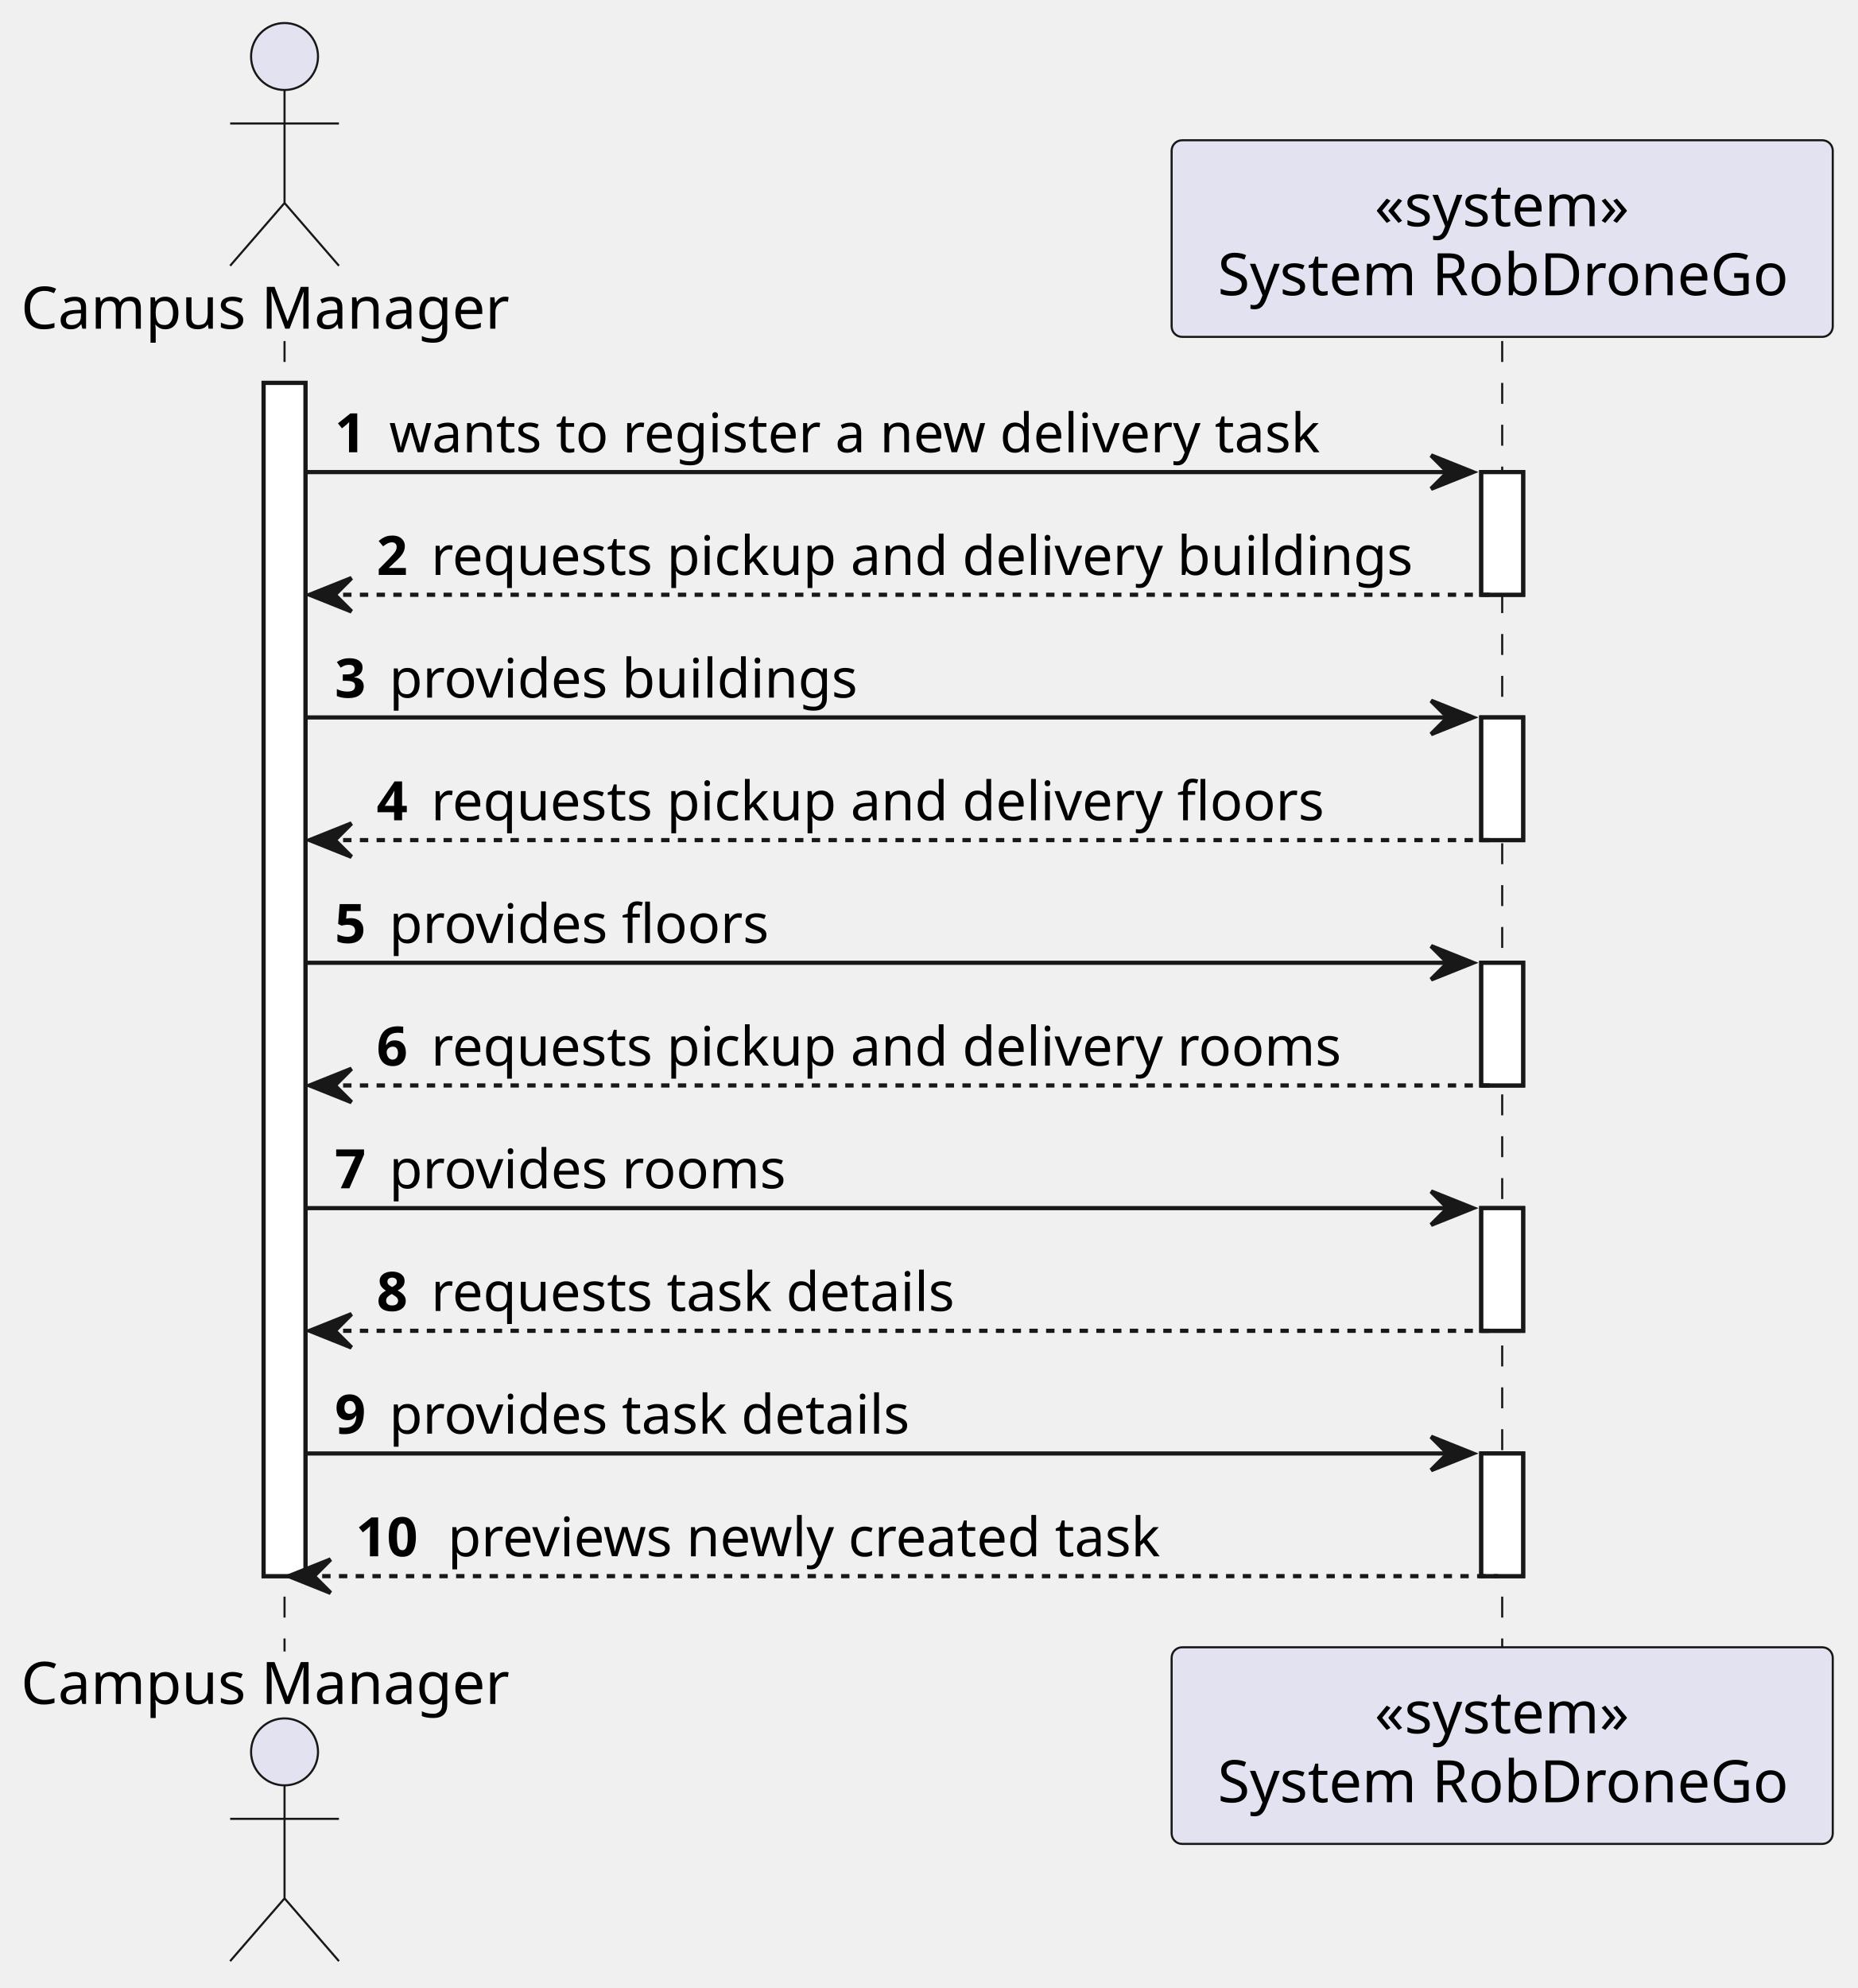
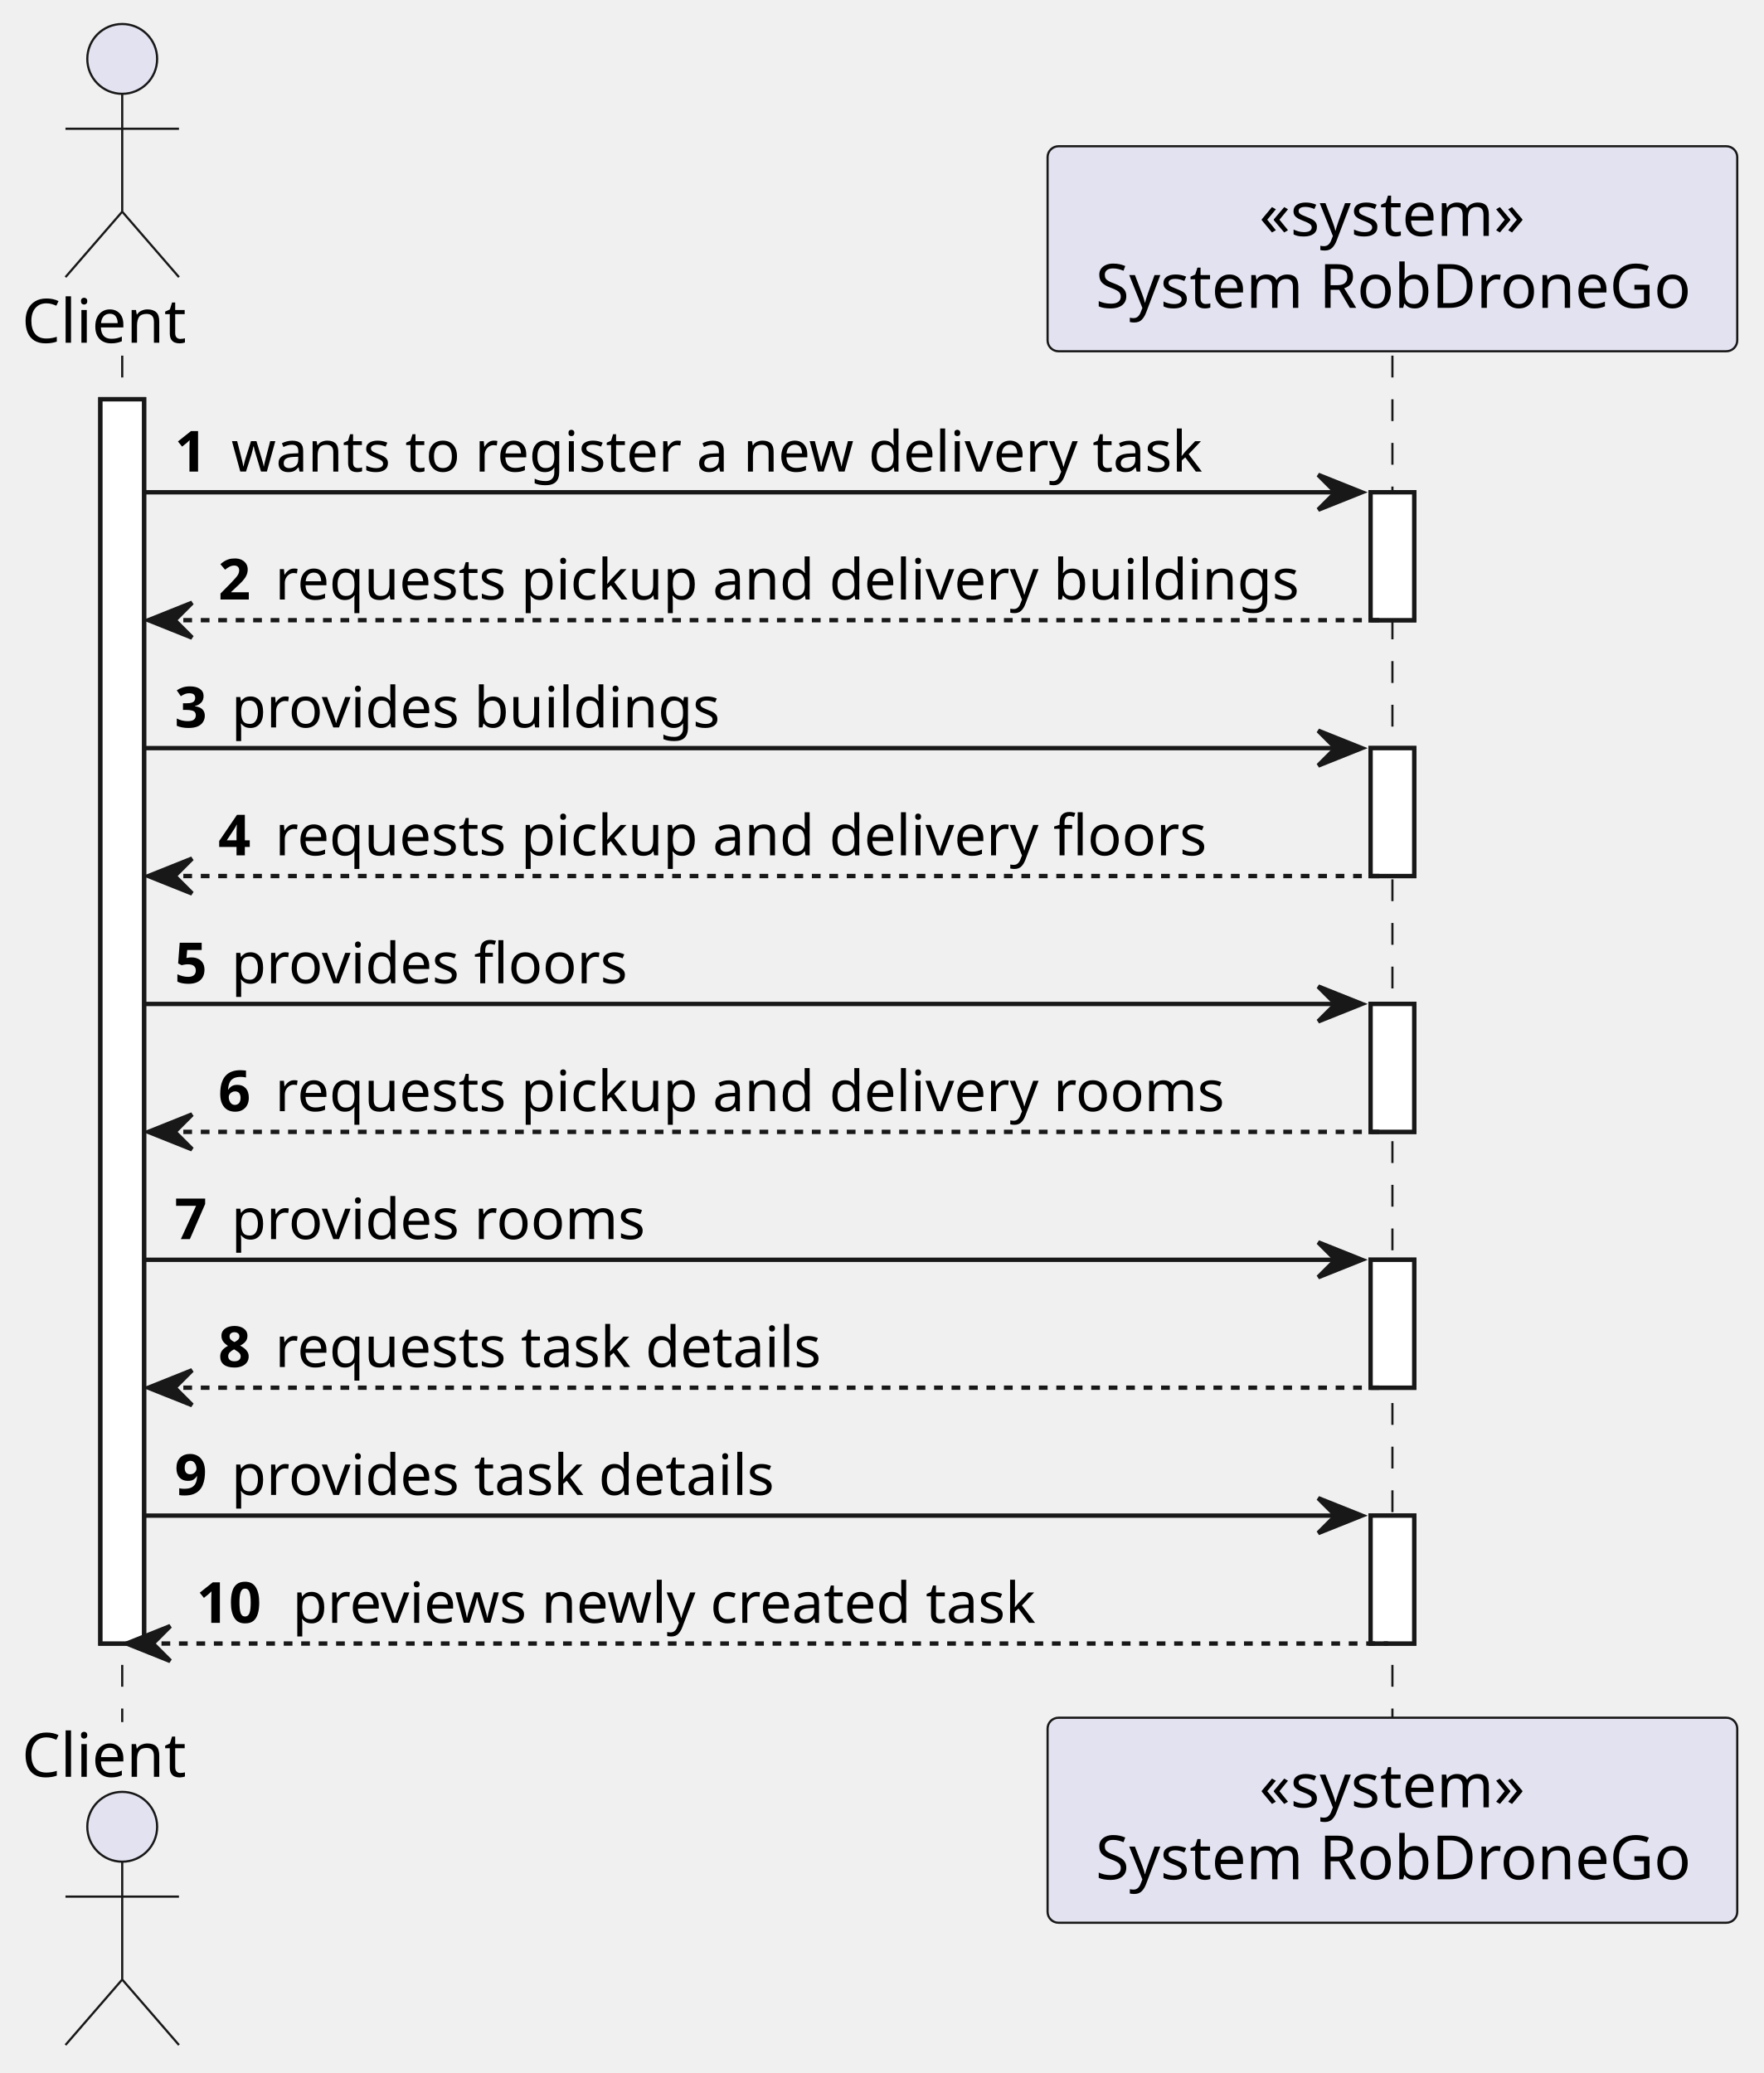
- <svg xmlns="http://www.w3.org/2000/svg" contentStyleType="text/css" height="475px" preserveAspectRatio="none" style="width:444px;height:475px;background:#FFFFFF;" version="1.1" viewBox="0 0 444 475" width="444px" zoomAndPan="magnify">
+ <svg xmlns="http://www.w3.org/2000/svg" contentStyleType="text/css" height="475px" preserveAspectRatio="none" style="width:404px;height:475px;background:#FFFFFF;" version="1.1" viewBox="0 0 404 475" width="404px" zoomAndPan="magnify">
  <defs />
  <g>
-     <rect fill="#FFFFFF" height="285.106" style="stroke:#181818;stroke-width:1.0;" width="10" x="63" y="91.488" />
-     <rect fill="#FFFFFF" height="29.311" style="stroke:#181818;stroke-width:1.0;" width="10" x="354" y="112.799" />
-     <rect fill="#FFFFFF" height="29.311" style="stroke:#181818;stroke-width:1.0;" width="10" x="354" y="171.42" />
-     <rect fill="#FFFFFF" height="29.311" style="stroke:#181818;stroke-width:1.0;" width="10" x="354" y="230.041" />
-     <rect fill="#FFFFFF" height="29.311" style="stroke:#181818;stroke-width:1.0;" width="10" x="354" y="288.662" />
-     <rect fill="#FFFFFF" height="29.311" style="stroke:#181818;stroke-width:1.0;" width="10" x="354" y="347.283" />
-     <line style="stroke:#181818;stroke-width:0.5;stroke-dasharray:5.0,5.0;" x1="68" x2="68" y1="81.488" y2="394.594" />
-     <line style="stroke:#181818;stroke-width:0.5;stroke-dasharray:5.0,5.0;" x1="359" x2="359" y1="81.488" y2="394.594" />
-     <text fill="#000000" font-family="sans-serif" font-size="14" lengthAdjust="spacing" textLength="120" x="5" y="78.535">Campus Manager</text>
-     <ellipse cx="68" cy="13.5" fill="#E2E2F0" rx="8" ry="8" style="stroke:#181818;stroke-width:0.5;" />
-     <path d="M68,21.5 L68,48.5 M55,29.5 L81,29.5 M68,48.5 L55,63.5 M68,48.5 L81,63.5 " fill="none" style="stroke:#181818;stroke-width:0.5;" />
-     <text fill="#000000" font-family="sans-serif" font-size="14" lengthAdjust="spacing" textLength="120" x="5" y="407.129">Campus Manager</text>
-     <ellipse cx="68" cy="418.582" fill="#E2E2F0" rx="8" ry="8" style="stroke:#181818;stroke-width:0.5;" />
-     <path d="M68,426.582 L68,453.582 M55,434.582 L81,434.582 M68,453.582 L55,468.582 M68,453.582 L81,468.582 " fill="none" style="stroke:#181818;stroke-width:0.5;" />
-     <rect fill="#E2E2F0" height="46.977" rx="2.5" ry="2.5" style="stroke:#181818;stroke-width:0.5;" width="158" x="280" y="33.512" />
-     <text fill="#000000" font-family="sans-serif" font-size="14" lengthAdjust="spacing" textLength="61" x="328.5" y="54.047">«system»</text>
-     <text fill="#000000" font-family="sans-serif" font-size="14" lengthAdjust="spacing" textLength="140" x="291" y="70.535">System RobDroneGo</text>
-     <rect fill="#E2E2F0" height="46.977" rx="2.5" ry="2.5" style="stroke:#181818;stroke-width:0.5;" width="158" x="280" y="393.594" />
-     <text fill="#000000" font-family="sans-serif" font-size="14" lengthAdjust="spacing" textLength="61" x="328.5" y="414.129">«system»</text>
-     <text fill="#000000" font-family="sans-serif" font-size="14" lengthAdjust="spacing" textLength="140" x="291" y="430.617">System RobDroneGo</text>
-     <rect fill="#FFFFFF" height="285.106" style="stroke:#181818;stroke-width:1.0;" width="10" x="63" y="91.488" />
-     <rect fill="#FFFFFF" height="29.311" style="stroke:#181818;stroke-width:1.0;" width="10" x="354" y="112.799" />
-     <rect fill="#FFFFFF" height="29.311" style="stroke:#181818;stroke-width:1.0;" width="10" x="354" y="171.42" />
-     <rect fill="#FFFFFF" height="29.311" style="stroke:#181818;stroke-width:1.0;" width="10" x="354" y="230.041" />
-     <rect fill="#FFFFFF" height="29.311" style="stroke:#181818;stroke-width:1.0;" width="10" x="354" y="288.662" />
-     <rect fill="#FFFFFF" height="29.311" style="stroke:#181818;stroke-width:1.0;" width="10" x="354" y="347.283" />
-     <polygon fill="#181818" points="342,108.799,352,112.799,342,116.799,346,112.799" style="stroke:#181818;stroke-width:1.0;" />
-     <line style="stroke:#181818;stroke-width:1.0;" x1="73" x2="348" y1="112.799" y2="112.799" />
-     <text fill="#000000" font-family="sans-serif" font-size="13" font-weight="bold" lengthAdjust="spacing" textLength="9" x="80" y="108.057">1</text>
-     <text fill="#000000" font-family="sans-serif" font-size="13" lengthAdjust="spacing" textLength="230" x="93" y="108.057">wants to register a new delivery task</text>
-     <polygon fill="#181818" points="84,138.109,74,142.109,84,146.109,80,142.109" style="stroke:#181818;stroke-width:1.0;" />
-     <line style="stroke:#181818;stroke-width:1.0;stroke-dasharray:2.0,2.0;" x1="78" x2="358" y1="142.109" y2="142.109" />
-     <text fill="#000000" font-family="sans-serif" font-size="13" font-weight="bold" lengthAdjust="spacing" textLength="9" x="90" y="137.367">2</text>
-     <text fill="#000000" font-family="sans-serif" font-size="13" lengthAdjust="spacing" textLength="244" x="103" y="137.367">requests pickup and delivery buildings</text>
-     <polygon fill="#181818" points="342,167.42,352,171.42,342,175.42,346,171.42" style="stroke:#181818;stroke-width:1.0;" />
-     <line style="stroke:#181818;stroke-width:1.0;" x1="73" x2="348" y1="171.42" y2="171.42" />
-     <text fill="#000000" font-family="sans-serif" font-size="13" font-weight="bold" lengthAdjust="spacing" textLength="9" x="80" y="166.678">3</text>
-     <text fill="#000000" font-family="sans-serif" font-size="13" lengthAdjust="spacing" textLength="117" x="93" y="166.678">provides buildings</text>
-     <polygon fill="#181818" points="84,196.731,74,200.731,84,204.731,80,200.731" style="stroke:#181818;stroke-width:1.0;" />
-     <line style="stroke:#181818;stroke-width:1.0;stroke-dasharray:2.0,2.0;" x1="78" x2="358" y1="200.731" y2="200.731" />
-     <text fill="#000000" font-family="sans-serif" font-size="13" font-weight="bold" lengthAdjust="spacing" textLength="9" x="90" y="195.988">4</text>
-     <text fill="#000000" font-family="sans-serif" font-size="13" lengthAdjust="spacing" textLength="222" x="103" y="195.988">requests pickup and delivery floors</text>
-     <polygon fill="#181818" points="342,226.041,352,230.041,342,234.041,346,230.041" style="stroke:#181818;stroke-width:1.0;" />
-     <line style="stroke:#181818;stroke-width:1.0;" x1="73" x2="348" y1="230.041" y2="230.041" />
-     <text fill="#000000" font-family="sans-serif" font-size="13" font-weight="bold" lengthAdjust="spacing" textLength="9" x="80" y="225.299">5</text>
-     <text fill="#000000" font-family="sans-serif" font-size="13" lengthAdjust="spacing" textLength="95" x="93" y="225.299">provides floors</text>
-     <polygon fill="#181818" points="84,255.352,74,259.352,84,263.352,80,259.352" style="stroke:#181818;stroke-width:1.0;" />
-     <line style="stroke:#181818;stroke-width:1.0;stroke-dasharray:2.0,2.0;" x1="78" x2="358" y1="259.352" y2="259.352" />
-     <text fill="#000000" font-family="sans-serif" font-size="13" font-weight="bold" lengthAdjust="spacing" textLength="9" x="90" y="254.609">6</text>
-     <text fill="#000000" font-family="sans-serif" font-size="13" lengthAdjust="spacing" textLength="225" x="103" y="254.609">requests pickup and delivery rooms</text>
-     <polygon fill="#181818" points="342,284.662,352,288.662,342,292.662,346,288.662" style="stroke:#181818;stroke-width:1.0;" />
-     <line style="stroke:#181818;stroke-width:1.0;" x1="73" x2="348" y1="288.662" y2="288.662" />
-     <text fill="#000000" font-family="sans-serif" font-size="13" font-weight="bold" lengthAdjust="spacing" textLength="9" x="80" y="283.92">7</text>
-     <text fill="#000000" font-family="sans-serif" font-size="13" lengthAdjust="spacing" textLength="98" x="93" y="283.92">provides rooms</text>
-     <polygon fill="#181818" points="84,313.973,74,317.973,84,321.973,80,317.973" style="stroke:#181818;stroke-width:1.0;" />
-     <line style="stroke:#181818;stroke-width:1.0;stroke-dasharray:2.0,2.0;" x1="78" x2="358" y1="317.973" y2="317.973" />
-     <text fill="#000000" font-family="sans-serif" font-size="13" font-weight="bold" lengthAdjust="spacing" textLength="9" x="90" y="313.231">8</text>
-     <text fill="#000000" font-family="sans-serif" font-size="13" lengthAdjust="spacing" textLength="131" x="103" y="313.231">requests task details</text>
-     <polygon fill="#181818" points="342,343.283,352,347.283,342,351.283,346,347.283" style="stroke:#181818;stroke-width:1.0;" />
-     <line style="stroke:#181818;stroke-width:1.0;" x1="73" x2="348" y1="347.283" y2="347.283" />
-     <text fill="#000000" font-family="sans-serif" font-size="13" font-weight="bold" lengthAdjust="spacing" textLength="9" x="80" y="342.541">9</text>
-     <text fill="#000000" font-family="sans-serif" font-size="13" lengthAdjust="spacing" textLength="131" x="93" y="342.541">provides task details</text>
-     <polygon fill="#181818" points="79,372.594,69,376.594,79,380.594,75,376.594" style="stroke:#181818;stroke-width:1.0;" />
-     <line style="stroke:#181818;stroke-width:1.0;stroke-dasharray:2.0,2.0;" x1="73" x2="358" y1="376.594" y2="376.594" />
-     <text fill="#000000" font-family="sans-serif" font-size="13" font-weight="bold" lengthAdjust="spacing" textLength="18" x="85" y="371.852">10</text>
-     <text fill="#000000" font-family="sans-serif" font-size="13" lengthAdjust="spacing" textLength="176" x="107" y="371.852">previews newly created task</text>
+     <rect fill="#FFFFFF" height="285.106" style="stroke:#181818;stroke-width:1.0;" width="10" x="23" y="91.488" />
+     <rect fill="#FFFFFF" height="29.311" style="stroke:#181818;stroke-width:1.0;" width="10" x="314" y="112.799" />
+     <rect fill="#FFFFFF" height="29.311" style="stroke:#181818;stroke-width:1.0;" width="10" x="314" y="171.42" />
+     <rect fill="#FFFFFF" height="29.311" style="stroke:#181818;stroke-width:1.0;" width="10" x="314" y="230.041" />
+     <rect fill="#FFFFFF" height="29.311" style="stroke:#181818;stroke-width:1.0;" width="10" x="314" y="288.662" />
+     <rect fill="#FFFFFF" height="29.311" style="stroke:#181818;stroke-width:1.0;" width="10" x="314" y="347.283" />
+     <line style="stroke:#181818;stroke-width:0.5;stroke-dasharray:5.0,5.0;" x1="28" x2="28" y1="81.488" y2="394.594" />
+     <line style="stroke:#181818;stroke-width:0.5;stroke-dasharray:5.0,5.0;" x1="319" x2="319" y1="81.488" y2="394.594" />
+     <text fill="#000000" font-family="sans-serif" font-size="14" lengthAdjust="spacing" textLength="40" x="5" y="78.535">Client</text>
+     <ellipse cx="28" cy="13.5" fill="#E2E2F0" rx="8" ry="8" style="stroke:#181818;stroke-width:0.5;" />
+     <path d="M28,21.5 L28,48.5 M15,29.5 L41,29.5 M28,48.5 L15,63.5 M28,48.5 L41,63.5 " fill="none" style="stroke:#181818;stroke-width:0.5;" />
+     <text fill="#000000" font-family="sans-serif" font-size="14" lengthAdjust="spacing" textLength="40" x="5" y="407.129">Client</text>
+     <ellipse cx="28" cy="418.582" fill="#E2E2F0" rx="8" ry="8" style="stroke:#181818;stroke-width:0.5;" />
+     <path d="M28,426.582 L28,453.582 M15,434.582 L41,434.582 M28,453.582 L15,468.582 M28,453.582 L41,468.582 " fill="none" style="stroke:#181818;stroke-width:0.5;" />
+     <rect fill="#E2E2F0" height="46.977" rx="2.5" ry="2.5" style="stroke:#181818;stroke-width:0.5;" width="158" x="240" y="33.512" />
+     <text fill="#000000" font-family="sans-serif" font-size="14" lengthAdjust="spacing" textLength="61" x="288.5" y="54.047">«system»</text>
+     <text fill="#000000" font-family="sans-serif" font-size="14" lengthAdjust="spacing" textLength="140" x="251" y="70.535">System RobDroneGo</text>
+     <rect fill="#E2E2F0" height="46.977" rx="2.5" ry="2.5" style="stroke:#181818;stroke-width:0.5;" width="158" x="240" y="393.594" />
+     <text fill="#000000" font-family="sans-serif" font-size="14" lengthAdjust="spacing" textLength="61" x="288.5" y="414.129">«system»</text>
+     <text fill="#000000" font-family="sans-serif" font-size="14" lengthAdjust="spacing" textLength="140" x="251" y="430.617">System RobDroneGo</text>
+     <rect fill="#FFFFFF" height="285.106" style="stroke:#181818;stroke-width:1.0;" width="10" x="23" y="91.488" />
+     <rect fill="#FFFFFF" height="29.311" style="stroke:#181818;stroke-width:1.0;" width="10" x="314" y="112.799" />
+     <rect fill="#FFFFFF" height="29.311" style="stroke:#181818;stroke-width:1.0;" width="10" x="314" y="171.42" />
+     <rect fill="#FFFFFF" height="29.311" style="stroke:#181818;stroke-width:1.0;" width="10" x="314" y="230.041" />
+     <rect fill="#FFFFFF" height="29.311" style="stroke:#181818;stroke-width:1.0;" width="10" x="314" y="288.662" />
+     <rect fill="#FFFFFF" height="29.311" style="stroke:#181818;stroke-width:1.0;" width="10" x="314" y="347.283" />
+     <polygon fill="#181818" points="302,108.799,312,112.799,302,116.799,306,112.799" style="stroke:#181818;stroke-width:1.0;" />
+     <line style="stroke:#181818;stroke-width:1.0;" x1="33" x2="308" y1="112.799" y2="112.799" />
+     <text fill="#000000" font-family="sans-serif" font-size="13" font-weight="bold" lengthAdjust="spacing" textLength="9" x="40" y="108.057">1</text>
+     <text fill="#000000" font-family="sans-serif" font-size="13" lengthAdjust="spacing" textLength="230" x="53" y="108.057">wants to register a new delivery task</text>
+     <polygon fill="#181818" points="44,138.109,34,142.109,44,146.109,40,142.109" style="stroke:#181818;stroke-width:1.0;" />
+     <line style="stroke:#181818;stroke-width:1.0;stroke-dasharray:2.0,2.0;" x1="38" x2="318" y1="142.109" y2="142.109" />
+     <text fill="#000000" font-family="sans-serif" font-size="13" font-weight="bold" lengthAdjust="spacing" textLength="9" x="50" y="137.367">2</text>
+     <text fill="#000000" font-family="sans-serif" font-size="13" lengthAdjust="spacing" textLength="244" x="63" y="137.367">requests pickup and delivery buildings</text>
+     <polygon fill="#181818" points="302,167.42,312,171.42,302,175.42,306,171.42" style="stroke:#181818;stroke-width:1.0;" />
+     <line style="stroke:#181818;stroke-width:1.0;" x1="33" x2="308" y1="171.42" y2="171.42" />
+     <text fill="#000000" font-family="sans-serif" font-size="13" font-weight="bold" lengthAdjust="spacing" textLength="9" x="40" y="166.678">3</text>
+     <text fill="#000000" font-family="sans-serif" font-size="13" lengthAdjust="spacing" textLength="117" x="53" y="166.678">provides buildings</text>
+     <polygon fill="#181818" points="44,196.731,34,200.731,44,204.731,40,200.731" style="stroke:#181818;stroke-width:1.0;" />
+     <line style="stroke:#181818;stroke-width:1.0;stroke-dasharray:2.0,2.0;" x1="38" x2="318" y1="200.731" y2="200.731" />
+     <text fill="#000000" font-family="sans-serif" font-size="13" font-weight="bold" lengthAdjust="spacing" textLength="9" x="50" y="195.988">4</text>
+     <text fill="#000000" font-family="sans-serif" font-size="13" lengthAdjust="spacing" textLength="222" x="63" y="195.988">requests pickup and delivery floors</text>
+     <polygon fill="#181818" points="302,226.041,312,230.041,302,234.041,306,230.041" style="stroke:#181818;stroke-width:1.0;" />
+     <line style="stroke:#181818;stroke-width:1.0;" x1="33" x2="308" y1="230.041" y2="230.041" />
+     <text fill="#000000" font-family="sans-serif" font-size="13" font-weight="bold" lengthAdjust="spacing" textLength="9" x="40" y="225.299">5</text>
+     <text fill="#000000" font-family="sans-serif" font-size="13" lengthAdjust="spacing" textLength="95" x="53" y="225.299">provides floors</text>
+     <polygon fill="#181818" points="44,255.352,34,259.352,44,263.352,40,259.352" style="stroke:#181818;stroke-width:1.0;" />
+     <line style="stroke:#181818;stroke-width:1.0;stroke-dasharray:2.0,2.0;" x1="38" x2="318" y1="259.352" y2="259.352" />
+     <text fill="#000000" font-family="sans-serif" font-size="13" font-weight="bold" lengthAdjust="spacing" textLength="9" x="50" y="254.609">6</text>
+     <text fill="#000000" font-family="sans-serif" font-size="13" lengthAdjust="spacing" textLength="225" x="63" y="254.609">requests pickup and delivery rooms</text>
+     <polygon fill="#181818" points="302,284.662,312,288.662,302,292.662,306,288.662" style="stroke:#181818;stroke-width:1.0;" />
+     <line style="stroke:#181818;stroke-width:1.0;" x1="33" x2="308" y1="288.662" y2="288.662" />
+     <text fill="#000000" font-family="sans-serif" font-size="13" font-weight="bold" lengthAdjust="spacing" textLength="9" x="40" y="283.92">7</text>
+     <text fill="#000000" font-family="sans-serif" font-size="13" lengthAdjust="spacing" textLength="98" x="53" y="283.92">provides rooms</text>
+     <polygon fill="#181818" points="44,313.973,34,317.973,44,321.973,40,317.973" style="stroke:#181818;stroke-width:1.0;" />
+     <line style="stroke:#181818;stroke-width:1.0;stroke-dasharray:2.0,2.0;" x1="38" x2="318" y1="317.973" y2="317.973" />
+     <text fill="#000000" font-family="sans-serif" font-size="13" font-weight="bold" lengthAdjust="spacing" textLength="9" x="50" y="313.231">8</text>
+     <text fill="#000000" font-family="sans-serif" font-size="13" lengthAdjust="spacing" textLength="131" x="63" y="313.231">requests task details</text>
+     <polygon fill="#181818" points="302,343.283,312,347.283,302,351.283,306,347.283" style="stroke:#181818;stroke-width:1.0;" />
+     <line style="stroke:#181818;stroke-width:1.0;" x1="33" x2="308" y1="347.283" y2="347.283" />
+     <text fill="#000000" font-family="sans-serif" font-size="13" font-weight="bold" lengthAdjust="spacing" textLength="9" x="40" y="342.541">9</text>
+     <text fill="#000000" font-family="sans-serif" font-size="13" lengthAdjust="spacing" textLength="131" x="53" y="342.541">provides task details</text>
+     <polygon fill="#181818" points="39,372.594,29,376.594,39,380.594,35,376.594" style="stroke:#181818;stroke-width:1.0;" />
+     <line style="stroke:#181818;stroke-width:1.0;stroke-dasharray:2.0,2.0;" x1="33" x2="318" y1="376.594" y2="376.594" />
+     <text fill="#000000" font-family="sans-serif" font-size="13" font-weight="bold" lengthAdjust="spacing" textLength="18" x="45" y="371.852">10</text>
+     <text fill="#000000" font-family="sans-serif" font-size="13" lengthAdjust="spacing" textLength="176" x="67" y="371.852">previews newly created task</text>
  </g>
</svg>
